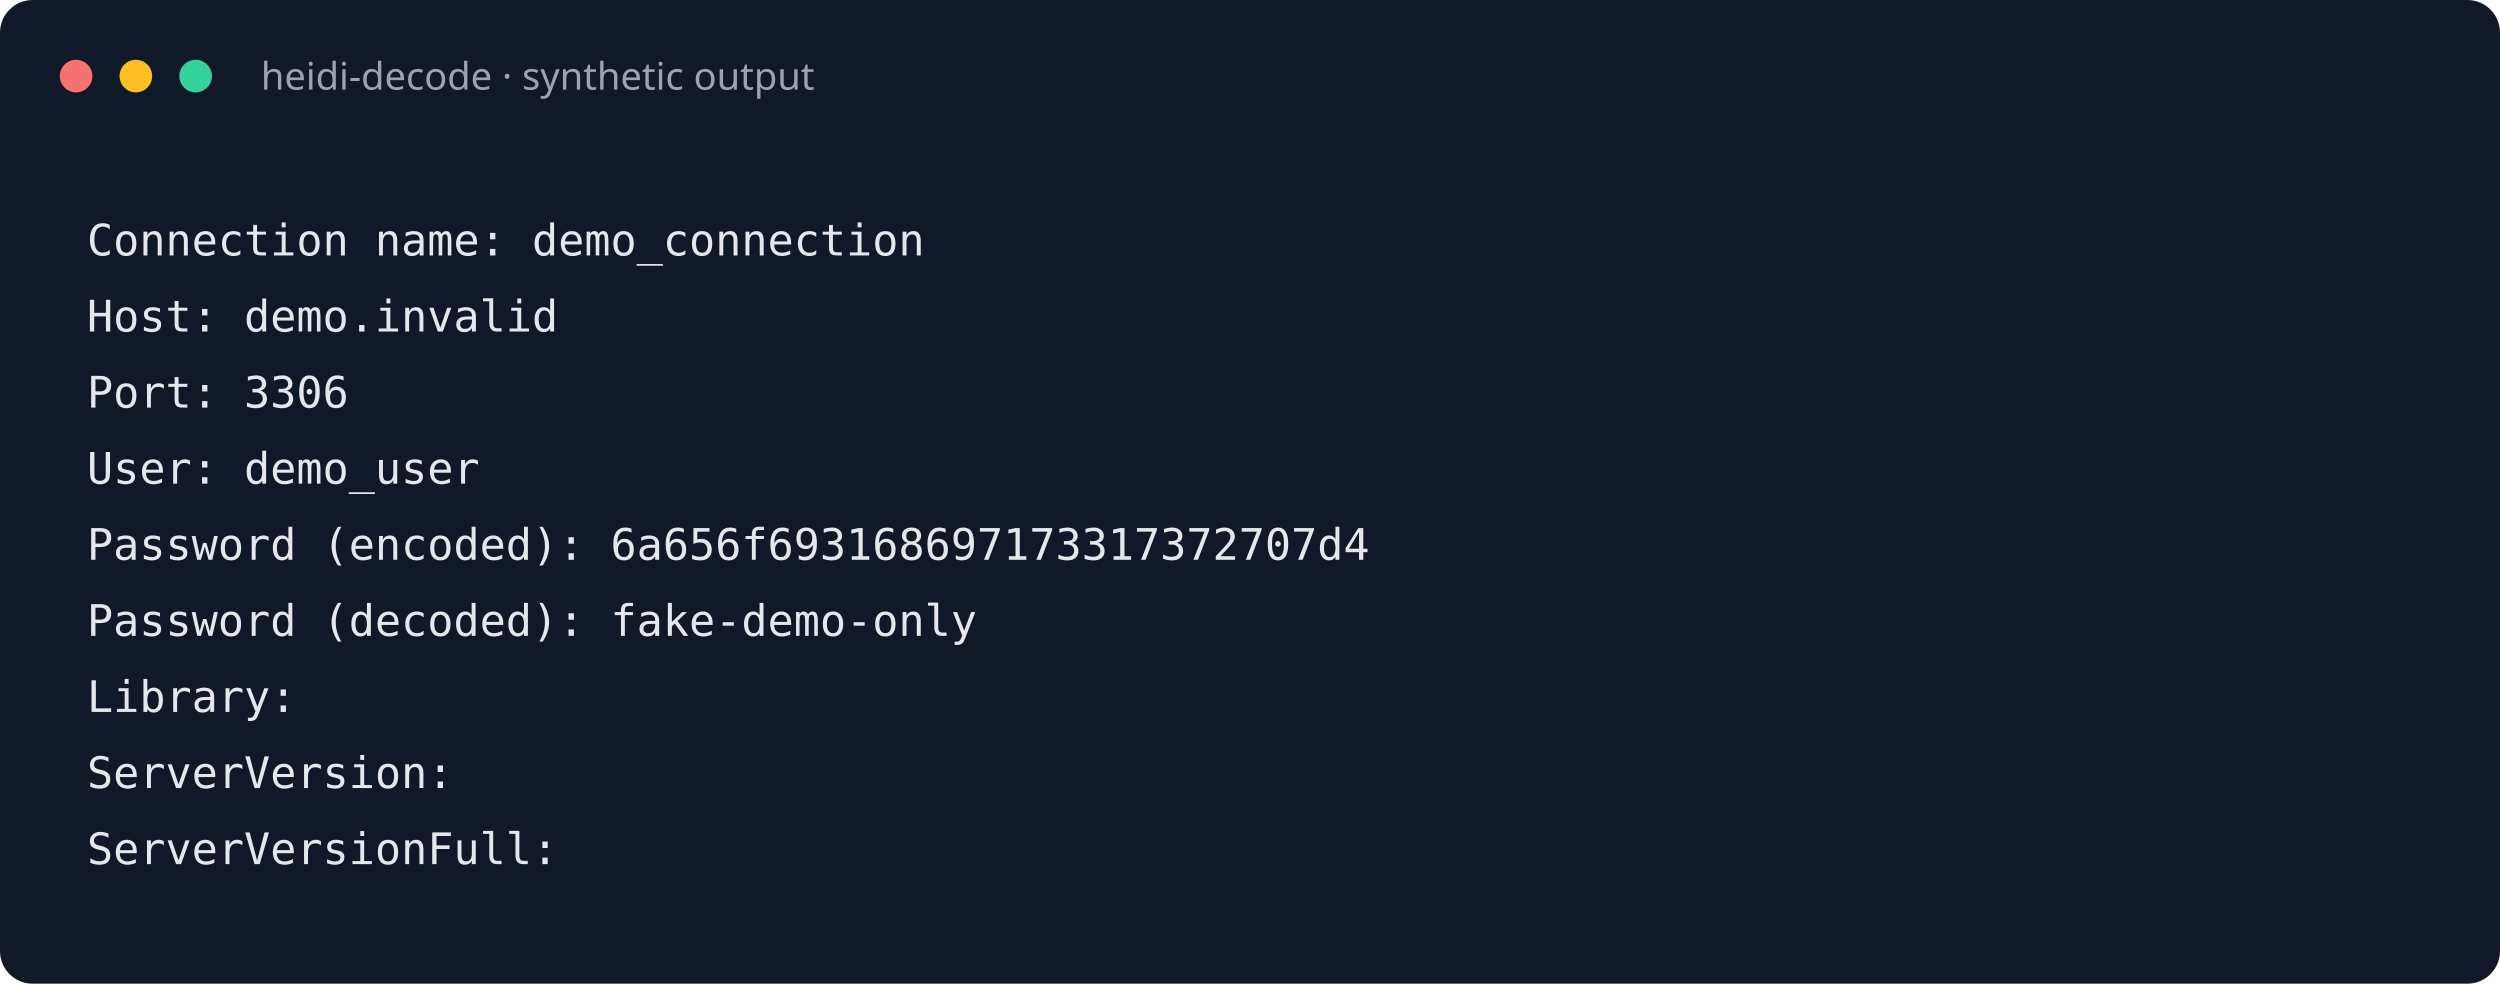
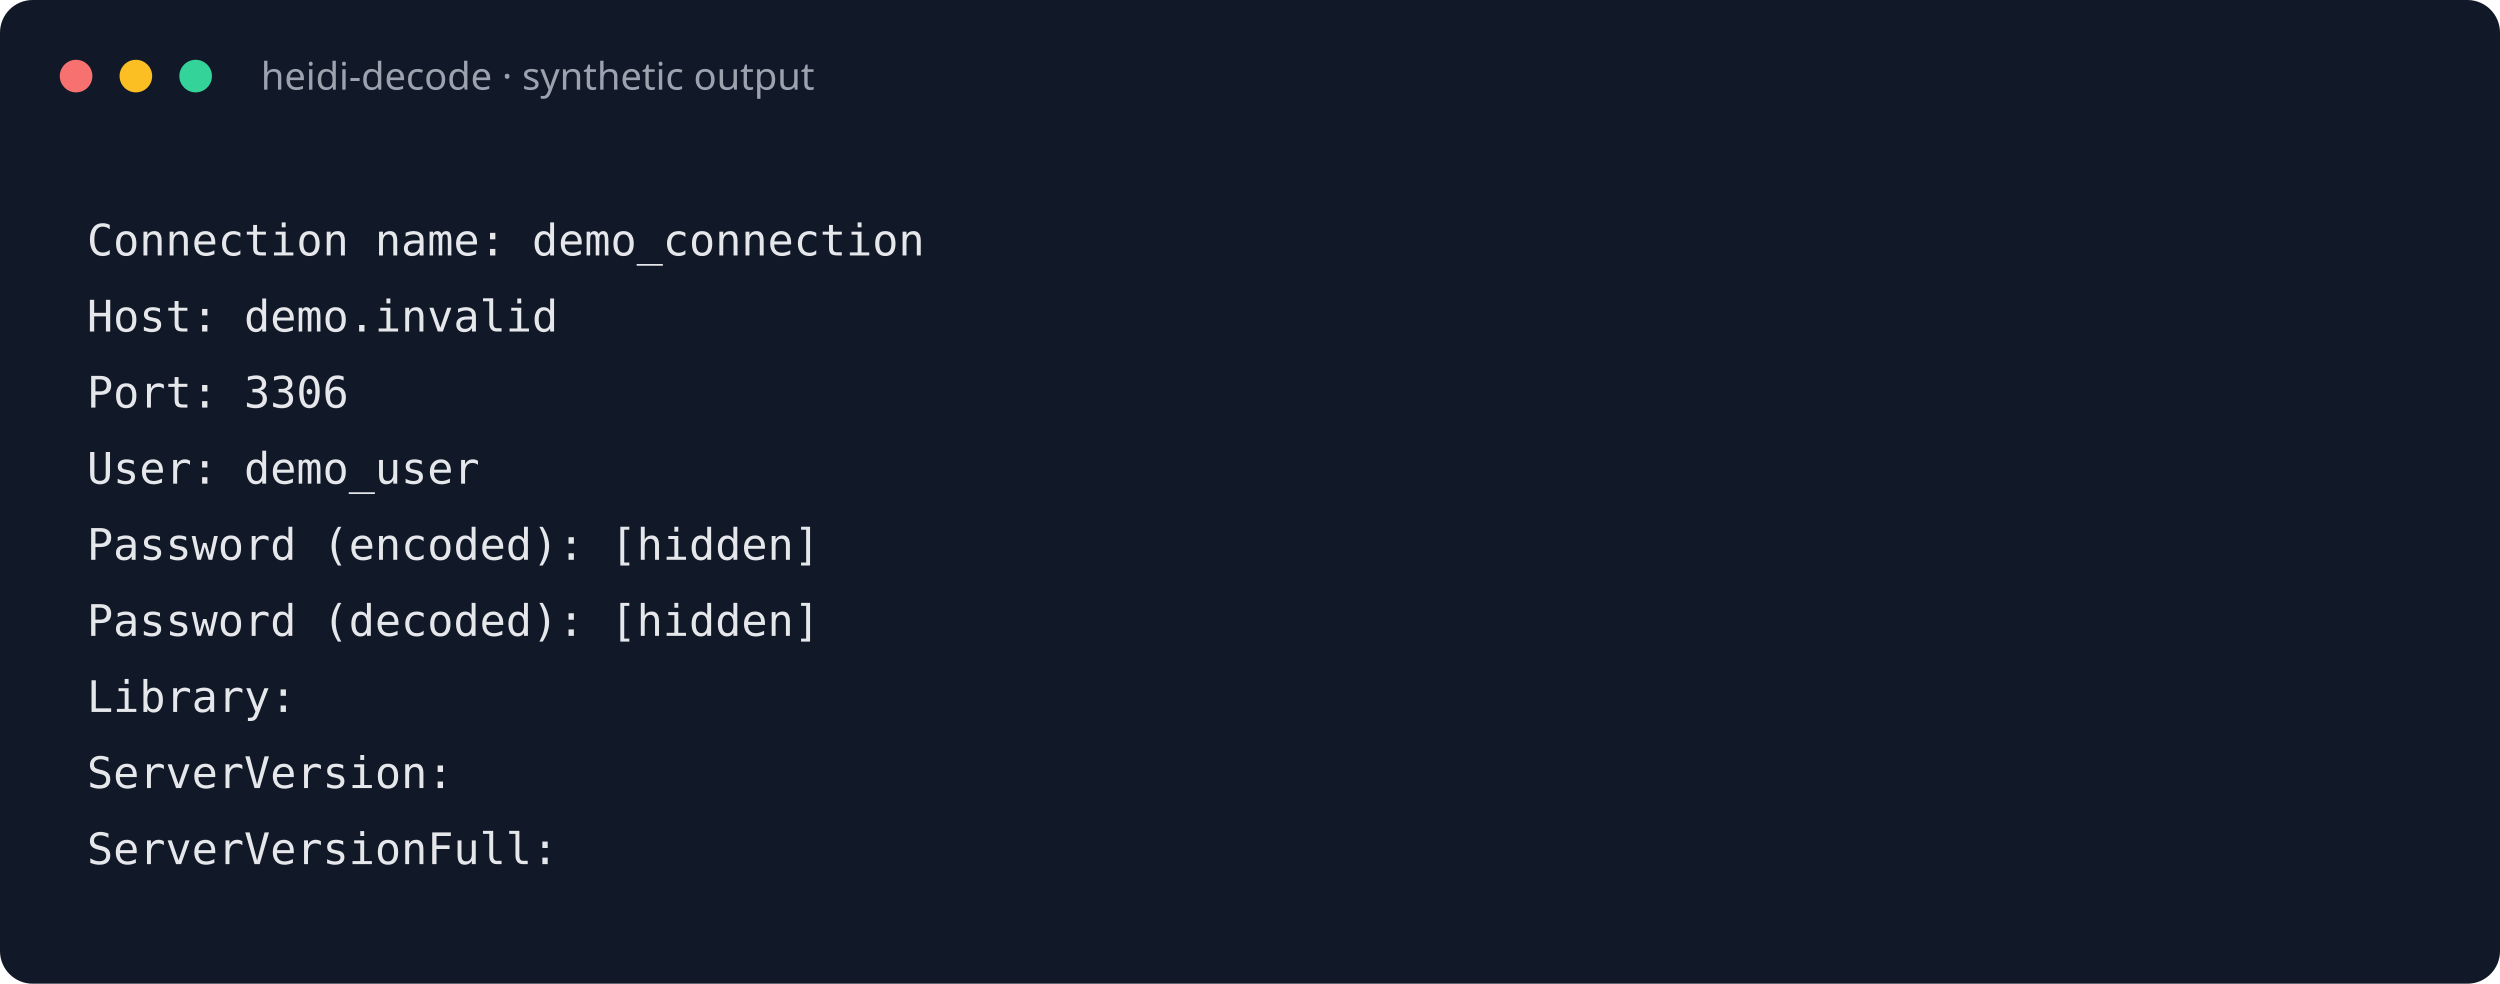
<svg xmlns="http://www.w3.org/2000/svg" width="920" height="362" viewBox="0 0 920 362" role="img" aria-labelledby="title description">
  <rect width="920" height="362" rx="12" fill="#111827" />
  <circle cx="28" cy="28" r="6" fill="#f87171" />
  <circle cx="50" cy="28" r="6" fill="#fbbf24" />
  <circle cx="72" cy="28" r="6" fill="#34d399" />
  <text x="96" y="33" class="caption">heidi-decode · synthetic output</text>
  <g class="output">
    <text x="32" y="94">Connection name: demo_connection</text>
    <text x="32" y="122">Host: demo.invalid</text>
    <text x="32" y="150">Port: 3306</text>
    <text x="32" y="178">User: demo_user</text>
-     <text x="32" y="206">Password (encoded): 6a656f693168697173317372707d4</text>
-     <text x="32" y="234">Password (decoded): fake-demo-only</text>
+     <text x="32" y="206">Password (encoded): [hidden]</text>
+     <text x="32" y="234">Password (decoded): [hidden]</text>
    <text x="32" y="262">Library: </text>
    <text x="32" y="290">ServerVersion: </text>
    <text x="32" y="318">ServerVersionFull:</text>
  </g>
  <style>
    .caption { fill: #9ca3af; font: 14px system-ui, sans-serif; }
    .output { fill: #e5e7eb; font: 16px ui-monospace, SFMono-Regular, Consolas, monospace; }
  </style>
</svg>
